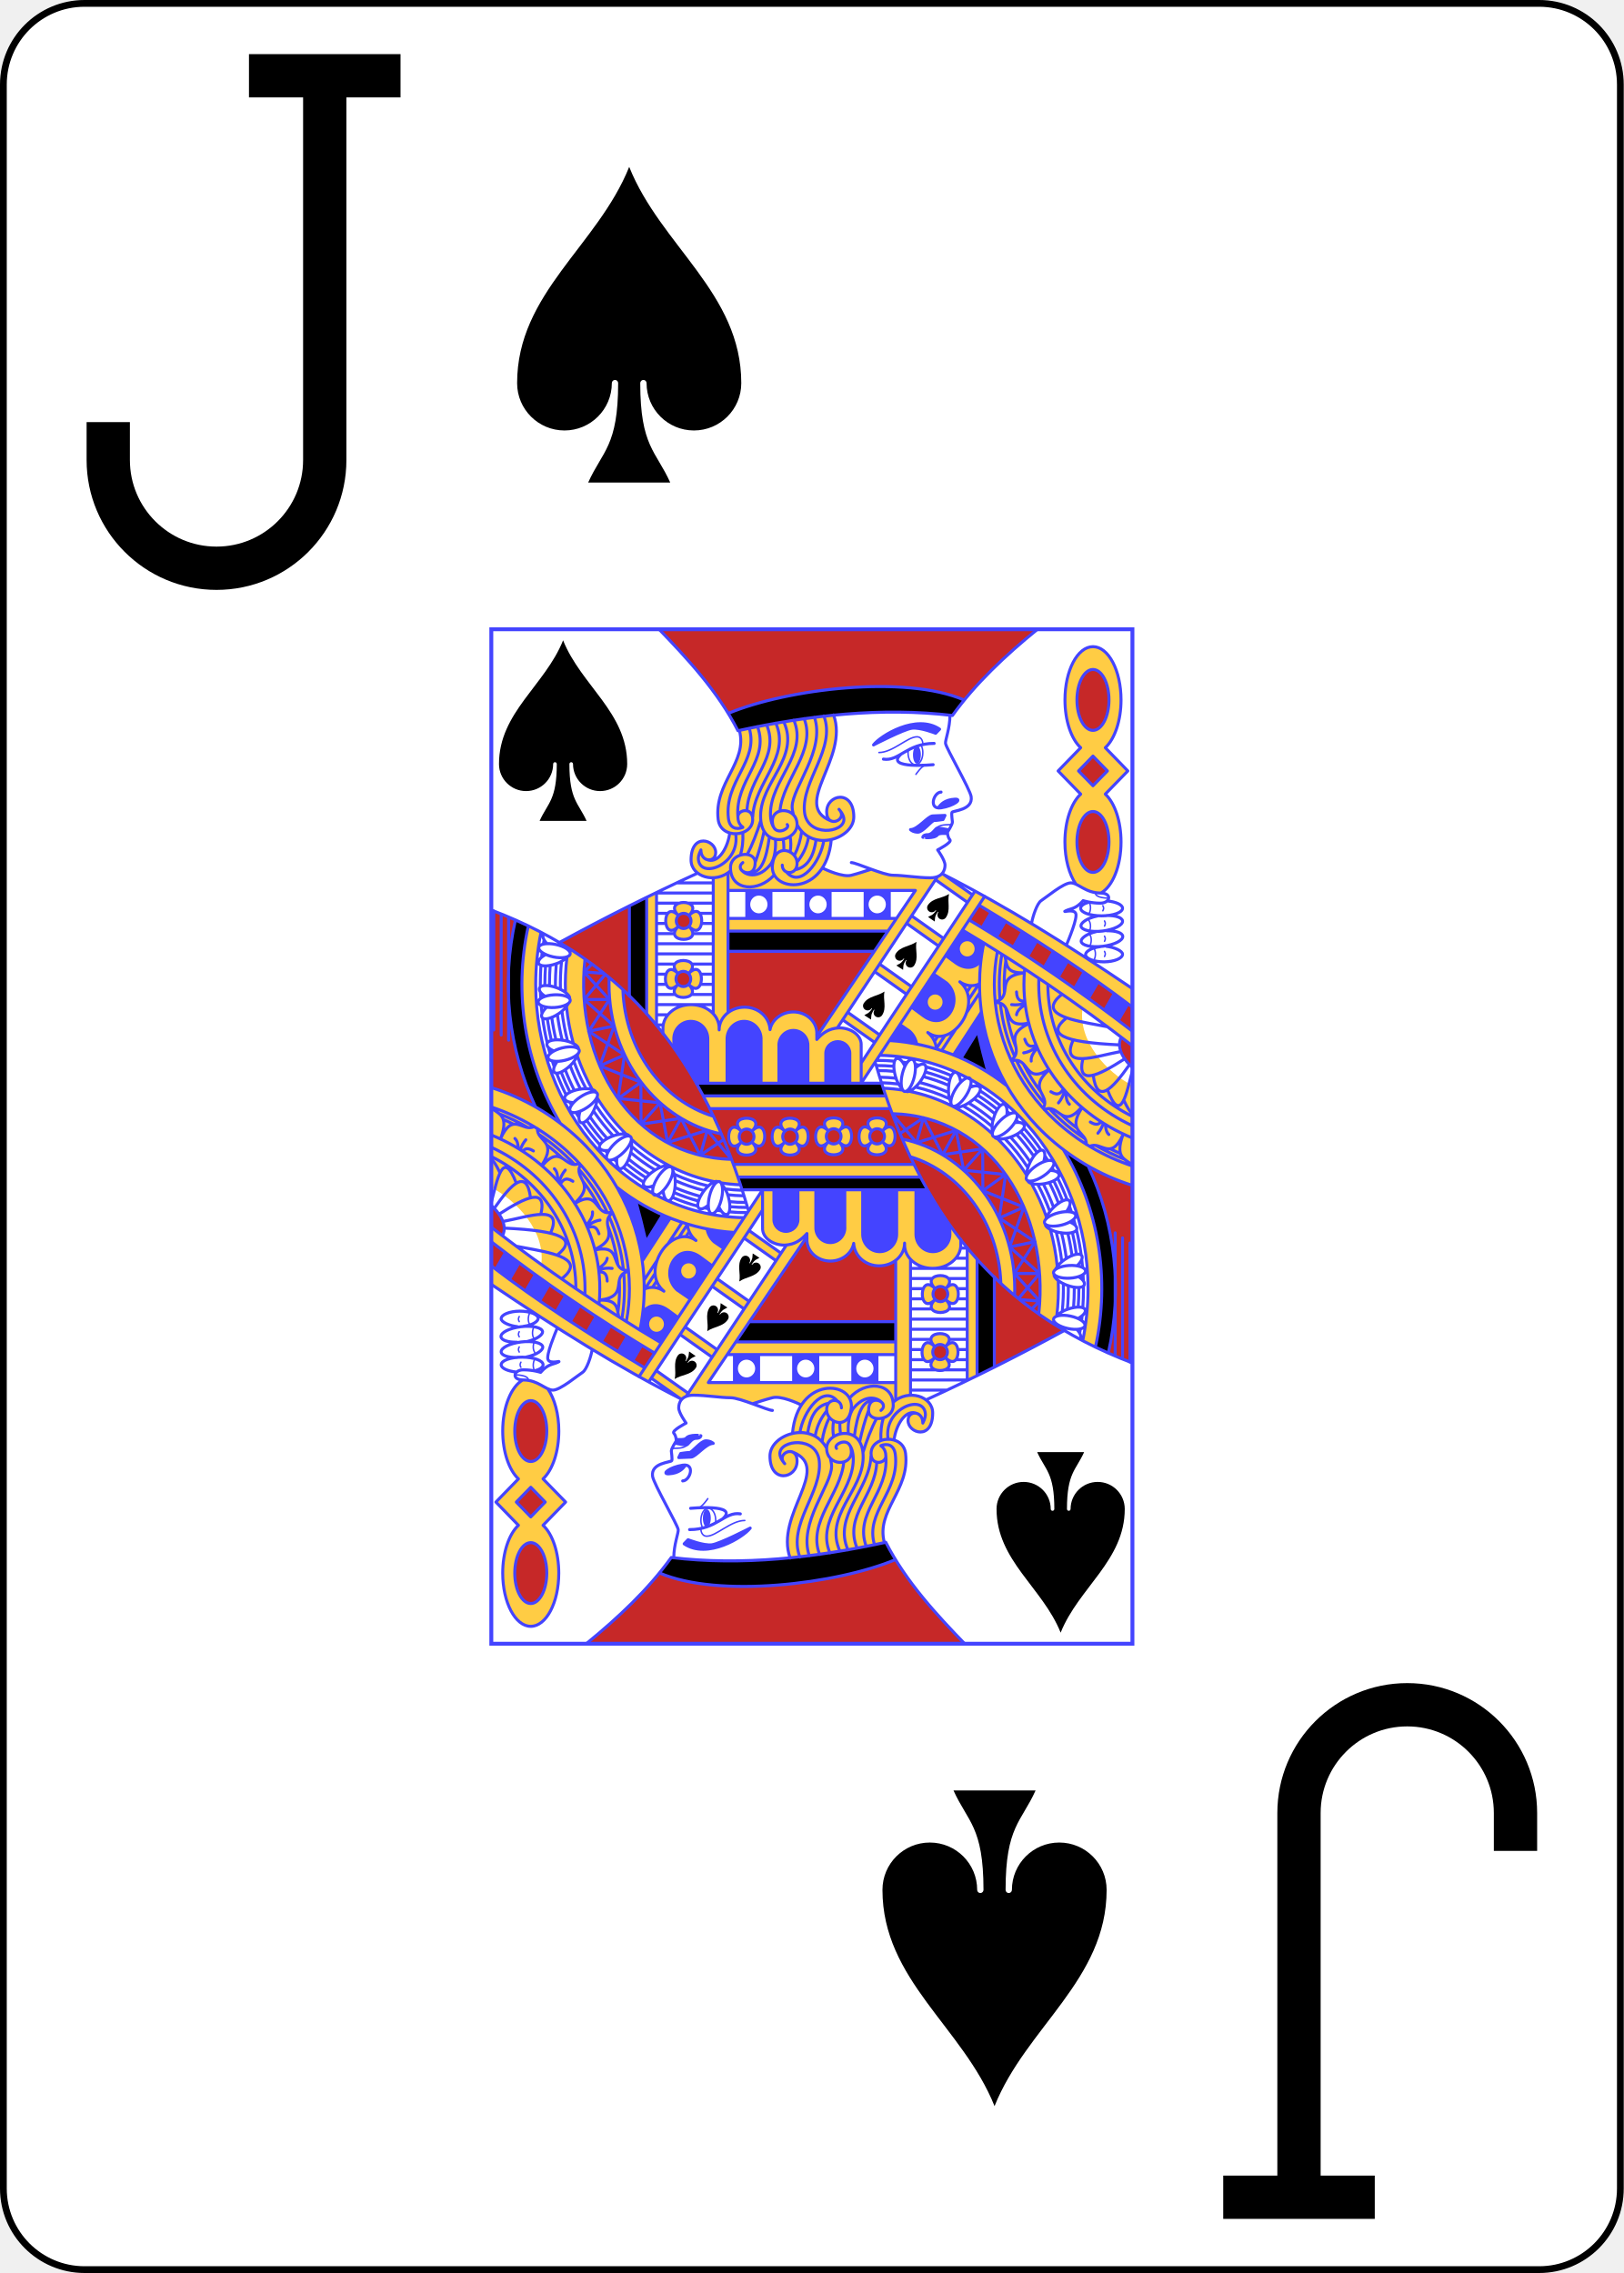
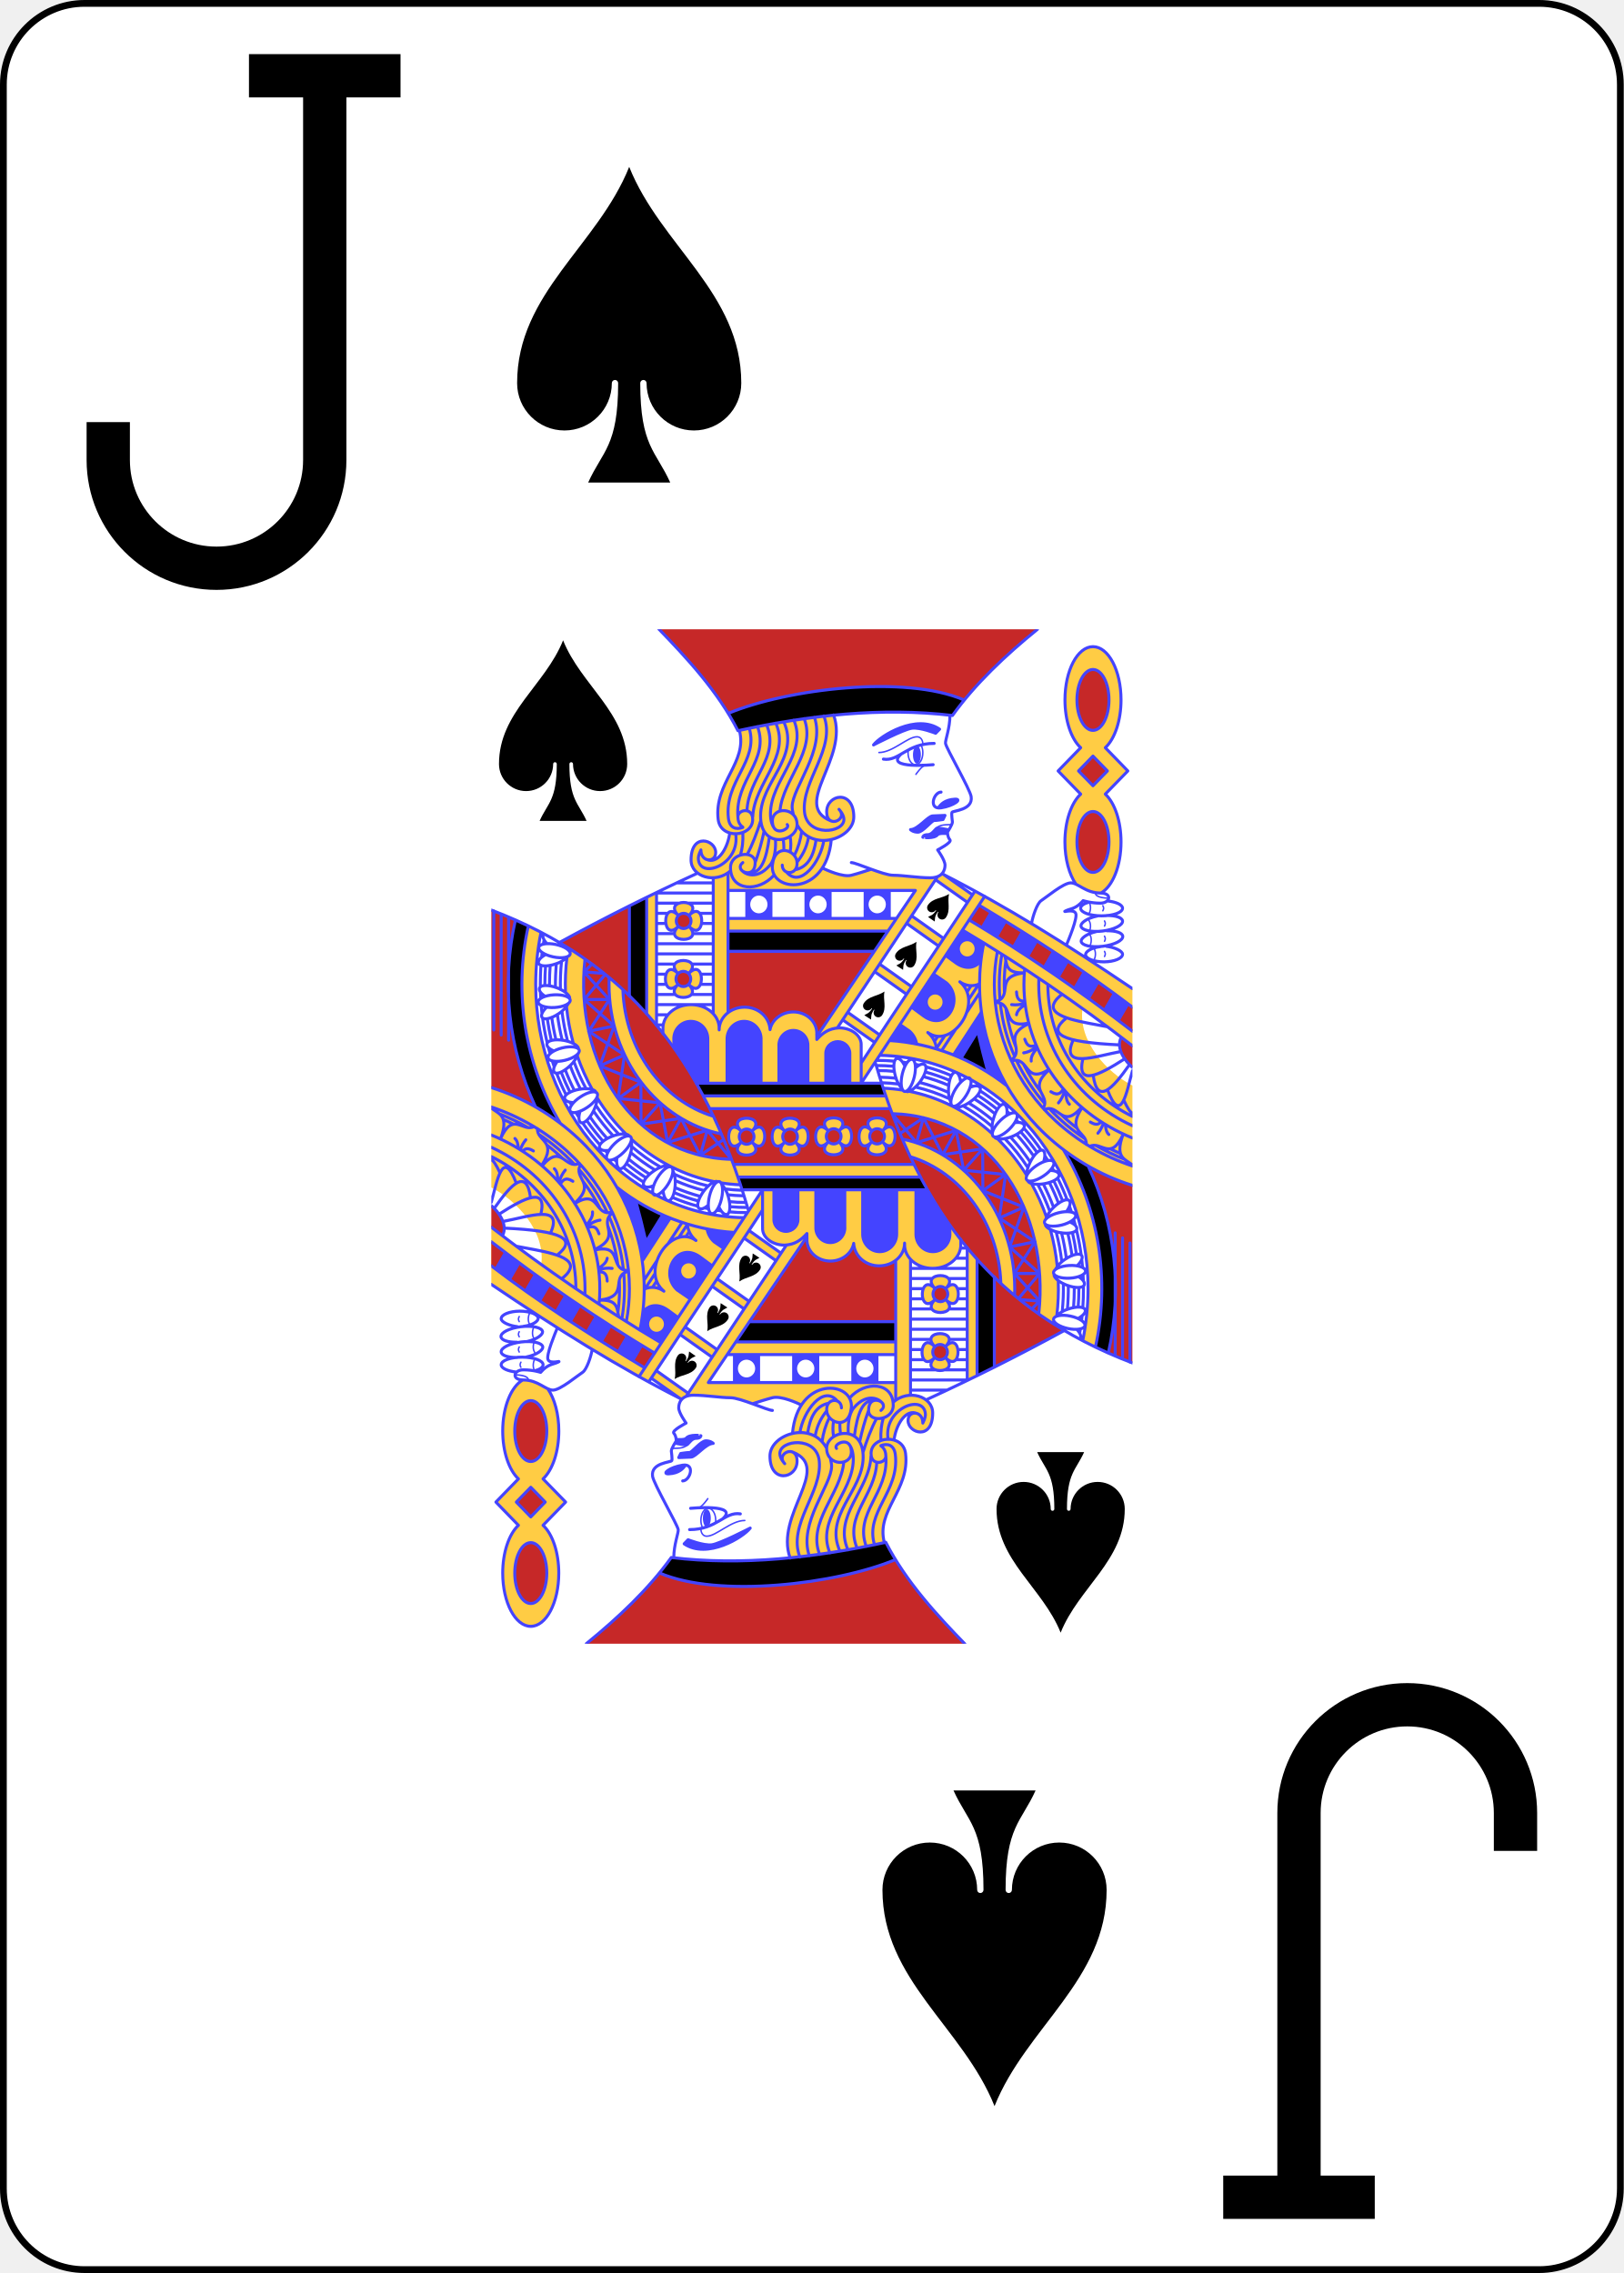
<svg xmlns="http://www.w3.org/2000/svg" xmlns:xlink="http://www.w3.org/1999/xlink" width="240" height="336" class="card" preserveAspectRatio="none" viewBox="-120 -168 240 336">
-   <defs>
-     <path id="i" d="M-82.4-130.4H82.4v260.8H-82.4z" />
-   </defs>
  <symbol id="h" preserveAspectRatio="xMinYMid" viewBox="-500 -500 1000 1000">
    <path fill="none" stroke="#000" stroke-linecap="square" stroke-miterlimit="1.5" stroke-width="80" d="M50-460h200m-100 0v710a100 100 0 0 1-400 0v-30" />
  </symbol>
  <symbol id="a" preserveAspectRatio="xMinYMid" viewBox="-600 -600 1200 1200">
    <path d="M0-500c100 250 355 400 355 685a150 150 0 0 1-300 0 10 10 0 0 0-20 0c0 200 50 215 95 315h-260c45-100 95-115 95-315a10 10 0 0 0-20 0 150 150 0 0 1-300 0c0-285 255-435 355-685" />
  </symbol>
  <symbol id="b" preserveAspectRatio="none" viewBox="0 0 1300 2000">
    <path fill="#FC4" d="M1220 34.3c-31.4 0-56.8 47-56.8 105 0 40 12.3 76.6 31.9 94.2l-45.8 45.8 45.8 45.7c-19.5 17.6-32 54.2-32 94.3 0 33.2 8.4 62.9 21.5 82 1 3.9 47.7 25.7 51.8 18.5 23.4-13 40.5-53 40.5-100.5 0-40.1-12.4-76.7-31.9-94.3l45.7-45.7-45.7-45.8c19.5-17.6 31.9-54.2 31.9-94.2 0-58-25.5-105-56.9-105m0 45c18 0 32.5 26.8 32.5 60 0 33.1-14.5 60-32.5 60s-32.5-26.9-32.5-60c0-33.2 14.6-60 32.5-60M694 169c-63.8 6.5-127.8 17-191 30.3 17.5 63.2-52 103.2-43 175.6a31 31 0 0 0 23.3 26.6c-3.2 26.6-20.7 59-43 53.2 7.5.3 14.7-4.8 14.7-14.8 0-25-50-40.2-50 15 0 26.4 32 41.4 60.6 32.2q-7.8 2.7-15.6 3.7V758a62 62 0 0 0-45-18c-31.5 0-57 20.8-57 46.5l.1 3.1h-.1v7.1q36.6 45 67.6 98.1l334.2.2.2-74.2h-.2l.2-2.2c0-18.1-20.1-32.8-45-32.8l-3.2.1 10.6-15.4 64.7 44 10.3-14.7-64.4-44.3-6.8 9.3 126-184.9 64.3 44.3 9.9-15.1-64-44-3.3 4.7 51.7-75.8 64.3 44.2 10.6-14.6L918 484l-8 1-8.7 8.2 4-5.8A38 38 0 0 1 890 490c-25 0-55-5-75-5-9.7 0-27.8-6-44.8-12a628 628 0 0 1-40.2 12c-17.6 4.4-50.8-10.6-58.5-14.4a74 74 0 0 1-38.3 30c26.1-8.7 51.5-35 56.2-86.2C714.1 409 735 391.3 735 370c0-55.2-55-45-55-10 0 9.5 3.4 15 8.1 17.5-80.3-31.4 38-123.4 6-208.4m526 80.9 29.3 29.3-29.3 29.2-29.3-29.2zm0 109.3c18 0 32.5 26.8 32.5 60 0 33.1-14.5 60-32.5 60s-32.5-26.9-32.5-60c0-33.2 14.6-60 32.5-60M485.4 476v.5zm-5.6 4.3.2 34.6h380L660 802.2v6.5-9.3h-.2l.2-2.8c0-23.3-21.3-42.2-47.5-42.2-24 0-43.8 15.8-47.3 34.9-1.6-25.3-24-44.3-51.7-44.3a54 54 0 0 0-33.6 10.8zm93.7 3.9.5.7-.3-.5a69 69 0 0 1-55.1 23.1c18 1.7 39.6-6.3 55-23.3m407.2 32L750 855v40l175.4-257.9-117.9 173.6v.1l-19.7 28.9a408 408 0 0 1 177.8 44.7l6.5 3.3c41.3 22 79.5 51.3 112.7 87C1165 1061 1210 1178 1210 1300q0 52.3-10.8 102.5 12.3 6.4 25.6 12.5 13-56.2 13-115a518 518 0 0 0-77.4-273.7l-1.1-.8a468 468 0 0 0 140.7 71v-197c-51.7-25.7-110-86.7-101.3-151.6q-52.7-37-108.8-73c75 48 145.3 97.2 210.1 146.3V708.4c-104.6-68.6-200.6-128.4-299.6-182v.2zM335 520l-20 8.5v229.7l20 22.6zm55 18.6c-13.9 0-27.8 8.6-10.6 25.8-34.4-34.4-34.4 55.6 0 21.2-34.4 34.4 55.6 34.4 21.2 0 26.2 26.2 32.8-20.2 19-28.2-4.4-2.5-10.7-1.3-19 7 17.2-17.2 3.3-25.8-10.6-25.8m90 31.4v25h324l16-25Zm519 48.6.8.5zM389.3 653c-14 0-27.8 8.6-10.6 25.8-34.4-34.4-34.4 55.6 0 21.2-34.4 34.4 55.6 34.4 21.2 0 26.2 26.2 32.8-20.2 19-28.2-4.4-2.6-10.7-1.3-19 7 17.2-17.2 3.3-25.8-10.6-25.8m398.2 7.2-10.2 14.9 64.6 44.4 10.3-14.8zM462 789.5l.1.3zm558.7 61.4 1 2.2zm3.7 8.5 1.6 3.4zm13.6 27.5 7.3 12.8-1.4-2.5zm-243.1 17.8 7.5 21.5-2.4-6.2H430l12.7 24.7 366.2-.3-.2-.6L813 955c202 5 319.6 193.1 296.8 394.8a823 823 0 0 0 34.8 22.4c-6.5-9.7-6.5-16.3 2-18.8a425 425 0 0 0 3.1-69.4c-13.4-10-11.8-19.1-2-27.6q-3.9-37.5-14-73.2c-18.4-13.5-11.5-18.3-7.8-24.1a409 409 0 0 0-30.6-66.7c-8.4-4-14.7-8.7-9.8-16.1a390 390 0 0 0-58.9-71.9c-4-2.3-8-4.4-10.6-9.8a365 365 0 0 0-76.3-52l-5.6-2.8a349 349 0 0 0-86.8-29l-12.7-2.2q-19.7-3-39.8-3.9M517.7 964c-14 0-27.8 8.6-10.6 25.8-34.4-34.4-34.4 55.6 0 21.2-34.4 34.4 55.6 34.4 21.2 0 26.2 26.2 32.8-20.2 19-28.2-4.4-2.5-10.7-1.3-19 7 17.2-17.2 3.3-25.8-10.6-25.8m88.1 0c-13.9 0-27.8 8.6-10.6 25.8-34.4-34.4-34.4 55.6 0 21.2-34.4 34.4 55.6 34.4 21.2 0 26.2 26.2 32.8-20.2 19-28.2-4.3-2.5-10.7-1.3-19 7 17.2-17.2 3.3-25.8-10.6-25.8m227.4 41 17 35c102.5 31 178.4 129.9 183 248.7l27.8 24.2q.3-6.3.3-12.8c0-147-98.4-269.4-228.1-295" />
  </symbol>
  <symbol id="c" preserveAspectRatio="none" viewBox="0 0 1300 2000">
    <path fill="#c62828" d="M340 0c47.4 47.6 100.5 102.8 140.3 165.8 119.8-48.5 358.8-76.6 478.3-25.9 42.6-50.6 93.9-96.3 148.7-139.9Zm880 79.3a32.5 60 0 0 0-32.5 60 32.5 60 0 0 0 32.5 60 32.5 60 0 0 0 32.5-60 32.5 60 0 0 0-32.5-60m0 170.7-29.3 29.3 29.3 29.2 29.3-29.2zm0 109.3a32.5 60 0 0 0-32.5 60 32.5 60 0 0 0 32.5 60 32.5 60 0 0 0 32.5-60 32.5 60 0 0 0-32.5-60M989 543.6 968.7 573A3336 3336 0 0 1 1300 792.4V745c-93.6-69.6-198.4-135.5-311-201.4m-709 1.6a3638 3638 0 0 0-142.2 72.6 713 713 0 0 1 142.4 105.3zM390.2 560a15 15 0 0 0-10.8 4.4 15 15 0 0 0 0 21.2 15 15 0 0 0 21.2 0 15 15 0 0 0 0-21.2 15 15 0 0 0-10.4-4.4m89.8 75.2.3 120.3a57 57 0 0 1 33.2-10.5c27.6 0 50.1 19 51.7 44.3 3.5-19 23.3-34.9 47.3-34.9 26.2 0 47.5 18.9 47.5 42.2q0 1.5-.2 2.8h.2v3l115.8-167zm-90.4 39.2a15 15 0 0 0-10.8 4.4 15 15 0 0 0 0 21.2 15 15 0 0 0 21.2 0 15 15 0 0 0 0-21.2 15 15 0 0 0-10.4-4.4m888 130.1c-12 22.6 8.8 47.8 22.4 59.2v-42.5zM808.8 944.4l.2.6h.4zm-157.6.1-208 .5-.6-.3q26.2 51.8 48 109.8l-.2.5h160.9ZM812.9 955l20.3 50c129.7 25.6 228 148 228 295q0 6.5-.2 12.8l49 37.2c22.6-201.9-95-390-297-395m-295.2 8.9c13.9 0 27.8 8.6 10.6 25.8 8.3-8.3 14.6-9.5 19-7 13.8 8 7.2 54.4-19 28.2 34.4 34.4-55.6 34.4-21.2 0-34.4 34.4-34.4-55.6 0-21.2-17.2-17.2-3.3-25.8 10.6-25.8M507 989.7a15 15 0 0 0 0 21.2 15 15 0 0 0 21.2 0 15 15 0 0 0 0-21.2 15 15 0 0 0-21.2 0m98.7-25.8c14 0 27.8 8.6 10.6 25.8 8.3-8.3 14.7-9.5 19-7 13.8 8 7.2 54.4-19 28.2 34.4 34.4-55.6 34.4-21.2 0-34.4 34.4-34.4-55.6 0-21.2-17.2-17.2-3.3-25.8 10.6-25.8m-10.6 25.8a15 15 0 0 0 0 21.2 15 15 0 0 0 21.2 0 15 15 0 0 0 0-21.2 15 15 0 0 0-21.2 0m254.9 50.5c47.7 99 107.7 181.4 182.8 248.6-4.3-119-80.2-218-182.8-248.6m360.4 18.2a552 552 0 0 1 55.3 241.6q-.1 65-14.5 127 23.9 10.2 48.7 19.4v-350a477 477 0 0 1-89.5-38" />
  </symbol>
  <symbol id="d" preserveAspectRatio="none" viewBox="0 0 1300 2000">
    <path fill="#44F" d="M515 515v55h55v-55zm27.5 10a17.5 17.5 0 0 1 17.5 17.5 17.5 17.5 0 0 1-17.5 17.5 17.5 17.5 0 0 1-17.5-17.5 17.5 17.5 0 0 1 17.5-17.5m92.5-10v55h55v-55zm27.5 10a17.5 17.5 0 0 1 17.5 17.5 17.5 17.5 0 0 1-17.5 17.5 17.5 17.5 0 0 1-17.5-17.5 17.5 17.5 0 0 1 17.5-17.5m92.5-10v55h55v-55zm27.5 10a17.5 17.5 0 0 1 17.5 17.5 17.5 17.5 0 0 1-17.5 17.5 17.5 17.5 0 0 1-17.5-17.5 17.5 17.5 0 0 1 17.5-17.5m-270 245a37.5 37.5 0 0 0-37.5 37.5V895h75v-85h-.1l.1-2.5a37.5 37.5 0 0 0-37.5-37.5m-108 0a37.5 37.5 0 0 0-37.4 40v12.2l48.3 72.8H442v-87.5a37.5 37.5 0 0 0-37.5-37.5m208 17.9a32.4 32.1 0 0 0-32.4 32.1 32.4 32.1 0 0 0 .1 2.1V895H645v-72.9h-.1a32.4 32.1 0 0 0 .1-2.1 32.4 32.1 0 0 0-32.4-32.1m90 22.1a27.4 26 0 0 0-27.4 26 27.4 26 0 0 0 0 1.7v58.7H730v-58.7a27.4 26 0 0 0 0-1.8 27.4 26 0 0 0-27.4-25.9m308.3-253.6L992.5 587l34.3 20.7 18.2-30.5zm63.3 38.6-17.9 30 33.6 21.7 18.3-30.6zm63 39-18.5 31.1 33.1 22.5 19.3-32.1zm62.5 40.2-19.3 32.2 32.5 23.7 19.9-33.3zm61 42.4-19.5 32.7 32.6 23.5 19.6-32.8zm-409.5 31.3L875 765c50 35 90-35 50-70l-27-18ZM900 720a15 15 0 1 1 0 30 15 15 0 0 1 0-30m98.4-101.7L956 593.5l-36.6 51.9L940 660c20.6 14.4 39.4 11 51.7-.3zM965 615a15 15 0 1 1 0 30 15 15 0 0 1 0-30M810 810l55.7 8a47 47 0 0 0-15.7-28l-19.3-12.9zm183.3-60.1-59 88.2a445 445 0 0 1 111 61.7 394 394 0 0 1-52-150M925 395s-15-5-20-5-10 15-20 15-10 5-10 5c-.6.3 22.9 3.6 30-5 3.2-3.9 20.2-2.2 20.2-2.2M850 395c15 0 35-26.6 45-27l25-1-4 8s-13 2-18 2-23 23-33 23-15-5-15-5m62-43c26-3.9 44.3-17.8 28-17-21 1-29 11-33 16m2-154-8 8s-31-12-48-10c-16.2 1.9-78 33-78 33 14-18 87-62 134-31m-38 50.5a8 17.5 0 0 1-8 17.5 8 17.5 0 0 1-8-17.5 8 17.5 0 0 1 8-17.5 8 17.5 0 0 1 8 17.5" />
  </symbol>
  <symbol id="e" preserveAspectRatio="none" viewBox="0 0 1300 2000">
    <path d="m280 545 35-16.5V758l-34.8-34.9zm150.2 375L415 895h376.5l8.5 25zM480 595h324l-28.4 40H480Zm744.9 820q13-56.2 13-115c0-98.3-27.5-193.6-77.7-273.8a460 460 0 0 0 51 32.6 559 559 0 0 1 54.6 241.2c0 43.2-5 85.8-15.5 126.6a849 849 0 0 1-25.4-11.6M955.3 846.7 985 800a1843 1843 0 0 0 18.3 70.6M480.5 166q10.5 16.8 19.5 34c143.7-30.4 291.7-46.7 435-30q11.2-15 23.6-30c-119.5-50.8-358.5-22.7-478.1 26" />
  </symbol>
  <symbol id="f" preserveAspectRatio="none" viewBox="0 0 1300 2000">
    <path fill="none" stroke="#44F" stroke-linecap="round" stroke-linejoin="round" stroke-width="6" d="M1299.9 708.4c-134.7-88.4-255.1-162-386.2-226.6m-135 372.6c90.2 302 247.4 491 521.2 592M791.5 895H415.8m384.3 25H430.2m378 25H443.4m461.5-457.4L701.7 785.8m279-269.5c-76.6 113.2-154.5 225.6-230.8 339m-332.7-374a4498 4498 0 0 0-280 136.7M335 520v260.7m115-289v266.4m-170-213v178.1m35-194.8v229.7m165-277.8v275.2m0-240.6h380L660 802.7M480 570h340.9M480 595h324m-324 40h295.6m-375-70.6a15 15 0 0 1 0 21.2 15 15 0 0 1-21.2 0 15 15 0 0 1 0-21.2 15 15 0 0 1 21.2 0m0 0c8.3-8.3 14.6-9.5 19-7 13.8 8 7.2 54.4-19 28.2 34.4 34.4-55.6 34.4-21.2 0-34.4 34.4-34.4-55.6 0-21.2-34.4-34.4 55.6-34.4 21.2 0m-.6 114.4a15 15 0 0 1 0 21.2 15 15 0 0 1-21.2 0 15 15 0 0 1 0-21.2 15 15 0 0 1 21.2 0m0 0c8.3-8.3 14.6-9.6 19-7 13.8 8 7.2 54.4-19 28.2 34.4 34.4-55.6 34.4-21.2 0-34.4 34.4-34.4-55.6 0-21.2-34.4-34.4 55.6-34.4 21.2 0M335 620h115m-115 20h115m-43.2 20H450m-115 0h36.8m52.9 20H450m-115 0h19.4m70 20H450m-115 0h19.9m51.2 20H450m-115 0h37.9m50-160H450m-115 0h22.3m69.1 20H450m-115 0h18.8m54.8 20H450m-115 0h36.3m4.9-100H450m-117 20h117m-50 20h50m-115 0h45m-45 200h115m-115 20h22.6M335 780h10.9m182.4 209.7a15 15 0 0 1 0 21.2 15 15 0 0 1-21.2 0 15 15 0 0 1 0-21.2 15 15 0 0 1 21.2 0m88.1 0a15 15 0 0 1 0 21.2 15 15 0 0 1-21.2 0 15 15 0 0 1 0-21.2 15 15 0 0 1 21.2 0m-88.1 0c8.3-8.3 14.6-9.5 19-7 13.8 8 7.2 54.4-19 28.2 34.4 34.4-55.6 34.4-21.2 0-34.4 34.4-34.4-55.6 0-21.2-34.4-34.4 55.6-34.4 21.2 0m88.1 0c8.3-8.3 14.7-9.5 19-7 13.8 8 7.2 54.4-19 28.2 34.4 34.4-55.6 34.4-21.2 0-34.4 34.4-34.4-55.6 0-21.2-34.4-34.4 55.6-34.4 21.2 0M750 895v-74.2h-.2l.2-2.2c0-18.1-20.1-32.8-45-32.8-20.6 1.3-32.7 9.6-45 22.9v-9.3h-.2l.2-2.8c0-23.3-21.3-42.2-47.5-42.2-24 0-43.8 15.8-47.3 34.9-1.6-25.3-24-44.3-51.7-44.3-28.4 0-51.5 20.1-51.5 44.8-.3-.8 0-2.5 0-3.3 0-25.7-25.5-46.5-57-46.5s-57 20.8-57 46.5l.1 3.1h-.1v7.6m652.6-270.8L750 895m168-411 57.7 39.6M777.4 675.1l64.6 44.4m-54.4-59.3 64.8 44.6m-10.3-125 64.4 44.4M852.4 565l64 44m-15.8-115.3 64.5 44.4m-252 232.3 64 44m-54.1-59 64.7 44.5m168.4-206.5a3364 3364 0 0 1 344 227.8M968.7 572.9A3364 3364 0 0 1 1300 792.5M988.8 543.8c112.8 65.7 217.7 131.7 311.4 201.3m-.3 257.8C1170.5 952.2 1080 835.6 1080 700q0-15.4 1.5-30.4m218.5 426.8a463 463 0 0 1-176.7-100.7C1037.9 917.3 990 811 990 700q0-41.5 8.8-81.7m301.1 360.4C1187.6 928.8 1110 822.7 1110 700l.2-12M1300 960.4c-101.9-48.7-171.5-147-171.5-260.4m171.6 358.2c-58-18.8-111.1-49-155.5-88.7C1064.8 898 1020 801 1020 700q0-32.9 6.2-64.9m5.2 95.2a338 338 0 0 1 3.8-89.4m26 201.4a345 345 0 0 1-29.1-104.9m90.1 197.7a369 369 0 0 1-57.4-85m139.1 154.4a407 407 0 0 1-72.6-59.6m152.6 99.9a433 433 0 0 1-58-27.1m-185.5-301.2a333 333 0 0 1 2.9-63.3m20.7 171.2a339 339 0 0 1-20.6-77.2m70.8 164.6a361 361 0 0 1-35.3-54.8m108.7 126.5a394 394 0 0 1-31.9-26.6m120.1 76.7c-7-3-14-6-20.9-9.4M972.1 887.7c41.3 22 79.5 51.3 112.7 87C1165 1061 1210 1178 1210 1300q-.1 52.3-10.7 102.5M965.6 884.4l6.5 3.3M787.8 840c62 .9 122.7 16.2 177.8 44.4m228.9 494.9-1.5 8.4m5-34.4-1.1 9.4m3.8-67.7v5q0 19-1.3 37.6m.5-65.3.6 12.2m-3.2-42 1.6 15.7m-12.3-74q6 24.5 9.5 49.5m-15.2-70.4 3.4 12m-11.9-38 4.1 11.9m-28.2-67.3q10.8 21 19.4 43m-30.4-63 3.3 5.7m-18.3-30 6.3 9.9m-48.8-64a442 442 0 0 1 35.2 43.5m-50.8-59.5 4.7 4.6m-23.1-21.7 5.5 4.9M991 909.9q21.4 13.3 41.4 29.3M972 898.9l4.3 2.4M950.8 888l4.2 2m-73.8-27.4A397 397 0 0 1 933 880m-73.6-22.4 8.3 1.7m-33.8-6 8.9 1.3m-60.4-4.7q17.8 0 35.3 1.6m373.7 446v2.4q0 18.4-1.4 36.4m-.9-82.9.2 1.8m-11-66q5 21.2 8.2 43m-46.1-145.1a455 455 0 0 1 18 39.8m-85.2-136.4q17.9 19.5 33.4 41M986 918.5q20.8 12.8 40.2 28.3m-146.3-74q25.3 6.6 49.6 16.7m-149-29.4a437 437 0 0 1 35.8 1.5m365.8 435.5v3q0 18.8-1.5 37.4m-11.7-146.9q5.4 21.9 8.6 44.4m-46-144.3q10.5 20 18.7 41.1M1065 995.9q0 0 0 0 19 20.5 35 43M979 925.6q22.1 13.5 42.6 29.9M876 881.9q26.5 6.9 51.8 17.5M785.3 870q16 0 32 1.6M1170 1294a454 454 0 0 1-1.9 46.8m-11.9-151q6.4 25 9.9 50.9m-47-147.4q11.9 22.5 21.1 46.5m-87.5-138.7a404 404 0 0 1 40.1 49.2m-125-116.5q26 15.2 49.6 34.6m-149.1-75a368 368 0 0 1 59 19.8m-138.7-30.1q16.2.3 32.3 2m339 404.8a435 435 0 0 1-2.3 55.7m-12.4-158a433 433 0 0 1 11.6 59.6m-49-153.2a420 420 0 0 1 24.9 54.2M1041 1004a392 392 0 0 1 47.2 57.7M956.3 939.4a375 375 0 0 1 59.2 41m-155.7-78q35.8 8.1 69.4 23.3M791 894q17.5.5 34.8 2.6m323.8 387.5a426 426 0 0 1-3 69.4m-13-170.2a422 422 0 0 1 14 73.2m-52.4-164a409 409 0 0 1 30.6 66.7m-40.4-82.8.5.7m-59.4-72.6a381 381 0 0 1 59 71.9M939.6 942.6a365 365 0 0 1 76.3 52M934 939.8l5.6 2.8m-92.4-31.8a349 349 0 0 1 86.8 29m-139.3-35q20.1.7 39.8 3.8M813 955c202.1 5 319.7 193.1 297.1 395m-276.8-345c129.7 25.6 228 148 228 295q0 6.5-.2 12.8M850.3 1040c102.4 30.8 178.3 129.8 182.9 248.6M1160 1026a520 520 0 0 1 65 388.9M807.7 810.8a435 435 0 0 1 237.4 89m165.3 158.7a557 557 0 0 1 40.7 368.5m-66.2-272c1.6 6.7-11.3 15.5-28.7 19.7-17.5 4.1-33 2-34.5-4.7-1.6-6.7 11.2-15.5 28.7-19.7s33-2 34.5 4.7m-60.9 8.6a56 56 0 0 1 15.9-23.6c13-12.4 27.3-18.5 32.1-13.5 3.6 3.8 1.3 12-5.8 21.6m7.2 20.7c9.8 3.8 14.6 9.1 13.8 13.9-1.2 6.8-16.5 9.8-34.2 6.8-14.6-2.6-26.3-8.5-29.3-14.3m81.2 89.8c.4 6.9-13.8 13.3-31.7 14.3-18 1-32.8-3.8-33.2-10.6-.4-7 13.8-13.3 31.7-14.4 18-1 32.8 3.8 33.2 10.7m-61.5-2.2a56 56 0 0 1 19.8-20.5c15-10 30.2-13.3 34-7.6 2.9 4.3-.8 12.1-9.5 20.2m3.4 21.7c9 5.5 12.8 11.5 11.2 16-2.4 6.5-18 6.8-34.9.7-14-5-24.4-13-26.3-19.2m62.6 98.8c-1.4 6.8-16.7 9.3-34.3 5.7s-30.7-12-29.3-18.8 16.8-9.3 34.3-5.7c17.6 3.6 30.7 12 29.3 18.8M1145 1355a56 56 0 0 1 24.4-14.7c17-5.8 32.6-5.2 34.8 1.4 1.7 4.9-4 11.5-14.4 17M1141 1370q-1-2.6-1.1-4.6m47.6 15.2c7.3 7.6 9.4 14.4 6.7 18.4m-54.2-349c3.7 5.8-5.5 18.4-20.6 28-15 9.8-30.4 13-34 7.1-3.8-5.8 5.4-18.3 20.5-28 15.1-9.8 30.4-13 34.1-7.1m-54.6 28.4c-.7-6.8 1.8-17 7.2-27.6 8-16 19.6-26.5 25.8-23.4 4.6 2.4 5.2 11 1.6 22.3m13.7 17.2c10.5.3 16.8 3.7 17.6 8.5 1.2 6.8-12.2 14.7-30 17.7-14.6 2.5-27.6.8-32.3-3.8M1065 955c4.7 5-2.2 19-15.3 31.3-13.2 12.2-27.6 18-32.3 13s2.1-19.1 15.3-31.3c13.1-12.3 27.6-18 32.3-13m-48.7 37.5a55 55 0 0 1 2.2-28.4c5-17.2 14.6-29.5 21.2-27.5 5 1.5 7.1 9.8 5.6 21.6m16.5 14.5c10.4-1.5 17.2.7 18.8 5.3 2.3 6.5-9.5 16.6-26.3 22.7-14 5-27.1 5.7-32.5 2M970 885c5.8 3.7 2.6 19-7.1 34-9.7 15.2-22.3 24.4-28.1 20.6s-2.7-19 7-34c9.8-15.2 22.4-24.3 28.2-20.6m-38 48.4a56 56 0 0 1-4.9-28c.8-18 7-32.3 13.9-32 5.2.2 9.3 7.8 10.7 19.6m19.5 10c9.8-4.1 17-3.6 19.6.4 3.9 5.7-5 18.5-20 28.5-12.3 8.4-24.8 12.2-31 10m-86.4-94c6.7 1.7 8.6 17.2 4.3 34.6s-13.2 30.2-20 28.6c-6.6-1.7-8.6-17.2-4.3-34.6s13.3-30.2 20-28.5m-20.2 58a56 56 0 0 1-13.8-24.9c-5-17.2-3.9-32.7 2.7-34.7 5-1.5 11.4 4.3 16.5 15m21.8 3.1c7.9-7 14.8-8.8 18.6-5.9 5.5 4.2 1.2 19.2-9.6 33.5-9 11.8-19.5 19.5-26 19.5m18.8 100.7 14.1-49.5m39 73 27.2-47.7m15.4 78.3 38.5-42m.3 82.5 46.1-32m-12.8 85.8 50-21.4m-29 78.5 51.8-10.4m-42.1 62.6h51M829.1 994l47.2-31 39 72.9 81.1-11.6.3 82.6 83.3 32.4-29 78.5 60.7 52.2-42.7 49.6M813 955l49.2 57.3 80.3-24.2 15.4 78.3 85 8.6-12.9 85.7 72.4 46.8-41.7 62.5 51.4 54.4-16.4 15.7m-23.4-18.5 40 2.9m152.7 108.3V1190m15 248.8V1200m15 245v-235m-240.2-359c36.8-10.5 25.2 48 76 16.7m-40.8-90.4c-57 26.8-5.3 49.7-36 72.3m67.4 97.6c29.3-13.9 35.5 40.2 75-4.4m-65.3-74.5c-45.7 40.2 4 48.7-12 76m94.2 75.3c23-12 42.6 30.9 67.9-23.8m-83.4-52.6c-32.8 48.9 10.5 47.1 8.7 72.5m74.7-20c-18.7 48.6 6.5 48.8 19 61m-278.3-321c40.8.4 9.3 53.4 67.8 40.6m-9.6-98.8c-62.3 7.2-19.2 46.4-58.3 57m20-89c3.5 15.3 1.5 33.2 38.3 31.8m2.2 59.8a60 60 0 0 1-27.3 2.9m10-25c.6 17.4 8.8 17.8 16.9 18.5m.5 6.5c-7.6 5-16.2 11.5-17.4 20m41.5 63.2c-7.9 5-15.7 10.3-27 11.9m2.2-26.9c6.1 18 15 14 23.6 12.3m1.4 5.2c-6 7.3-13.3 16.6-11.9 25.6m67.8 58a60 60 0 0 1-12.6 24.5m-15.4-22.1c15.7 9.6 20.2 1.5 25.6-5.2m4.8 6.4c.2 8.6 1.2 18.2 7.2 23.5m68.8 37.5a54 54 0 0 1-11 19.6m-15.4-22c12.1 7.3 17.6 4.3 21.9-.6m8.7 5.3c.4 7.6 1.9 15.4 7 19.9m25-191.6c-11.7 22.7 9.2 47.9 22.8 59.3m-50.4-80.1c-44.6-8.6-117.3-17-109.6-43.7 3-9 11.3-16.1 17.5-20.4m8.9 46.6c-40.4 31.4-12 47.8 107.4 53.2m-93.7-10c-27.5 58.7 44.3 32.4 96.2 23.1m-76.7 14.1c-13.2 54.3 30.5 34.2 84.8.2m-63.9 32.5c7.9 58.4 38.3 28 73.5-20.9m-44.7 49.5c27.9 71 38.9 4 50.7-37.5m-17.7 57.7c8.2 17 13.8 24.7 17.7 26.2M893.8 799.9l-1.5 2.2m68.9-101.7-2.6 3.8m-53.2 98.3-6.8 10m74.6-110-8.4 12.4M920 800.7l-17.5 25.8M989.6 698l-21.5 31.7m-26.3 58.6-28.6 42.2m77.2-114-26.5 39.1M950 695c47 37.7-7.8 124-56 104.9q-4.5-1.8-9-4.9m104.7-95.8A40 40 0 0 1 950 695m-65 100a47 47 0 0 1 17.6 31.8M1220 359.3c18 0 32.5 26.8 32.5 60 0 33.1-14.5 60-32.5 60s-32.5-26.9-32.5-60c0-33.2 14.6-60 32.5-60m0-109.3 29.3 29.3-29.3 29.2-29.3-29.2zm0-170.7c18 0 32.5 26.8 32.5 60 0 33.1-14.5 60-32.5 60s-32.5-26.9-32.5-60c0-33.2 14.6-60 32.5-60m16.2 440.7c23.5-12.9 40.7-53 40.7-100.7 0-40.1-12.4-76.7-31.9-94.3l45.7-45.7-45.7-45.8c19.5-17.6 31.9-54.2 31.9-94.2 0-58-25.5-105-56.9-105s-56.8 47-56.8 105c0 40 12.3 76.6 31.9 94.2l-45.8 45.8 45.8 45.7c-19.5 17.6-32 54.2-32 94.3 0 33.8 8.7 63.9 22.2 83m-89.8 77.6c2.2-13.4 11.2-39.8 19.5-44.9 9.5-5.8 45-35 60-35s30 20 60 20c25 0 20 20 0 20s-35-5-35-5c-15 16.9-25.1 15.3-35 20-10.1 4.8 15-5 20 5 4.4 8.8-14.6 52.7-19 62.9m83.3-87.3c17.7 1.8 30.7 7.6 30.7 14.4 0 8.3-19 15-42.5 15s-42.5-6.7-42.5-15c0-5 6.7-9.3 17-12m35.8 26.3c17.8-.3 31.4 4 32.2 10.7 1 8.2-17.1 17.1-40.4 19.9s-43-1.7-44-9.9c-.6-4.9 9.4-15 34.4-20m18.2 29.4c17.9-.3 31.4 4 32.2 10.7 1 8.2-17 17.1-40.4 19.9s-43-1.7-44-9.9c-.5-4.7 8.7-14.3 31.8-19.4m19.5 29.4c15.7 1.7 32.7 8.9 32.7 15.6 0 8.1-16.9 14.8-37.6 15-20.7 0-37.5-6.4-37.4-14.5 0-4.7 9.2-13 30-15.5M930 169.3c.1 25.8-10 50-9 55.7 1.6 9.9 49.7 90.2 52 105 4.1 27-37.1 27.4-39 31-1.3 2.5 1 19 1 19 0 5-10 20-10 20s0 10 5 15-25 20-25 20 15 20 15 30-5 25-30 25-55-5-75-5-75-25-85-25m-58.4 10.8c7.6 3.6 40.8 18.6 58.4 14.2 12.8-3.2 29.8-8.5 40.3-11.9M925 395s-15-3-20-3-10 13-20 13-10 5-10 5c-.6.3 22.9 3.6 30-5 3.2-3.9 20.2-2.2 20.2-2.2M850 395c15 0 35-26.6 45-27l25-1-4 8s-13 2-18 2-23 23-33 23-15-5-15-5m62-74c-15.1.1-26.4 35 0 31 26-3.9 44.3-17.8 28-17-21 1-29 11-33 16m2-154-8 8s-31-12-48-10c-16.2 1.9-78 33-78 33 14-18 87-62 134-31m-114 59c32 5 47-31 103-31m-68 22c-32 29 66 20 66 20m-393-67.6c17.5 63.2-52 103.2-43 175.6 5 40 70 35 70 0 0-25-30-20-30-5s10 20 10 20m13-194.8c20 64.5-51.3 104.6-42.2 177.8 2.4 19 15.8 22.6 29.2 17.6m29.7-198.8c25.3 66.4-46 105.5-39.7 178.2m58.4-181.3c27 64-37.2 103.4-40 169M576.8 185c30.8 66.9-44 118.1-46.7 185m63-187.4c32.8 70-46.3 118.3-47.1 184.5-1 67.9 74 52.9 74 17.9s-51.8-36.6-50-5 38.5 12.7 30 5m13.4-206c29 66.3-46.5 117.9-47.4 183.7-.2 15.6 3.9 26 10.3 32.3m58-218.9c25.5 63.5-43.2 119.6-49 181.9m34.7 27.2c30.5 55.8 115 27.7 115-15.2 0-55.2-55-45-55-10 0 34.6 45 15 25-5m-49.8-181.6C678 237.9 610 312.2 610 350c0 5 1.3 9.8 2.3 14.2m62-193.3c25.3 64-45.5 127.2-39.3 189.1 5 50 80 42.1 80 15 0-10-10-20-10-20m-11-186.1c32.2 85.2-86.2 177.2-5.7 208.7m-202.9 98.3c-31 27.1-80.4 12-80.4-20.9 0-55.2 50-40 50-15 0 20.6-30 20-30-5m85-34.4c.9 17.8-1.1 32.5-5 44.6m-9.6-42.3c10.3 59.6-69.6 90.4-75.4 52.1-.8-5 0-10 5-20m58.4-33.4c-3.3 26.6-20.8 59-43.4 53.4m133.5 29.5C542.3 519 485 516.5 485 470c0-30.4 50-35 50-10 0 30-30 20-30 10m86.8-56.2q1.9 11.9 1.2 22.4m-16.8-22c.8 13.5-.2 38.2-11.2 50.8-29.3 33.8-58.5 14.9-60 5-.8-5 1.7-7.2 5-10m53.8-50.5c-5.9 44.4-17.4 71.9-38.6 69.6m27.8-80.5a438 438 0 0 1-18 61.4m11.5-83.3c-7.4 23.3-17.8 50-27.7 67.2m170.6-29.5C678.8 529.4 564 518.4 570 465c5-45 48.8-30 50-5 1.2 25.6-30 25-30 5m84.3-48.7c-6.7 41.8-47.2 95-75.5 62.6m59.8-63.8c-4.8 30.4-15.7 53.8-42.6 59m27.4-65.1c-4.1 23.4-14 38.5-23.7 50.4m9.7-61.3a149 149 0 0 1-15 48.1m-8.5-37.8a85 85 0 0 1 0 30.8M339.5-.6c56 56.2 120 123 160.6 200.6 143.7-30.4 291.7-46.7 435-30 46.8-63.2 107-118.2 172.4-170m-627 165.8c119.7-48.5 358.7-76.6 478.4-26.3" />
  </symbol>
  <symbol id="g" preserveAspectRatio="none" viewBox="0 0 1300 2000">
    <path fill="none" stroke="#44F" stroke-linecap="round" stroke-linejoin="round" stroke-width="3" d="M1225 520c0 10 25 10 25 10m-38 8c6.1 8.8 1.2 22.6 0 22m0 14.3c6.1 8.8 1.1 22.7 0 22m1.6 5.5c6 8.9 1 22.7 0 22m8.5 5.5c6 8.8 1 22.7 0 22M1240 545c2.8 4.4 1.5 7.2 0 10m3.4 20.1c2.8 4.4 1.4 7.2 0 10m0 20c2.8 4.4 1.4 7.2 0 10m0 20c2.8 4.4 1.4 7.2 0 10M934 385c-10.8 1-23-1.4-33 8m-21-125c-7 1-19 18-19 18m10.4-57.7a31 31 0 0 1 3.6 15.2c0 13-6.7 23.5-15 23.5s-15-10.5-15-23.5q0-2.8.4-5.5m-59.4 5c28 0 58-31 77-31 11.5 0 12 13 12 13" />
    <use xlink:href="#a" height="75" transform="matrix(.81915 .55752 -.57358 .79622 901 496)" />
    <use xlink:href="#a" height="75" transform="scale(1 .972)rotate(33 -609.7 1712.1)" />
    <use xlink:href="#a" height="75" transform="scale(1 .972)rotate(33 -812.4 1652.8)" />
  </symbol>
  <rect width="239" height="335" x="-119.5" y="-167.5" fill="#fff" stroke="#000" rx="12" ry="12" />
  <use xlink:href="#h" height="80" x="-124" y="-160" />
  <use xlink:href="#a" height="56" x="-55" y="-148" />
  <g transform="scale(0.575)">
    <use xlink:href="#b" width="164.8" height="260.8" x="-82.4" y="-130.4" />
    <use xlink:href="#b" width="164.8" height="260.8" x="-82.4" y="-130.4" transform="rotate(180)" />
    <use xlink:href="#c" width="164.8" height="260.8" x="-82.4" y="-130.4" />
    <use xlink:href="#c" width="164.8" height="260.8" x="-82.4" y="-130.4" transform="rotate(180)" />
    <use xlink:href="#d" width="164.8" height="260.8" x="-82.4" y="-130.4" />
    <use xlink:href="#d" width="164.8" height="260.8" x="-82.4" y="-130.4" transform="rotate(180)" />
    <use xlink:href="#e" width="164.8" height="260.8" x="-82.4" y="-130.4" />
    <use xlink:href="#e" width="164.8" height="260.8" x="-82.4" y="-130.4" transform="rotate(180)" />
    <use xlink:href="#f" width="164.8" height="260.8" x="-82.4" y="-130.4" />
    <use xlink:href="#f" width="164.8" height="260.8" x="-82.4" y="-130.4" transform="rotate(180)" />
    <use xlink:href="#g" width="164.8" height="260.8" x="-82.4" y="-130.4" />
    <use xlink:href="#g" width="164.8" height="260.8" x="-82.4" y="-130.4" transform="rotate(180)" />
    <use xlink:href="#a" height="55.7" x="-91.8" y="-132.2" />
-     <use xlink:href="#i" fill="none" stroke="#44F" />
  </g>
  <g transform="rotate(180)">
    <use xlink:href="#h" height="80" x="-124" y="-160" />
    <use xlink:href="#a" height="56" x="-55" y="-148" />
    <g transform="scale(0.575)">
      <use xlink:href="#a" height="55.7" x="-91.8" y="-132.2" />
    </g>
  </g>
</svg>
